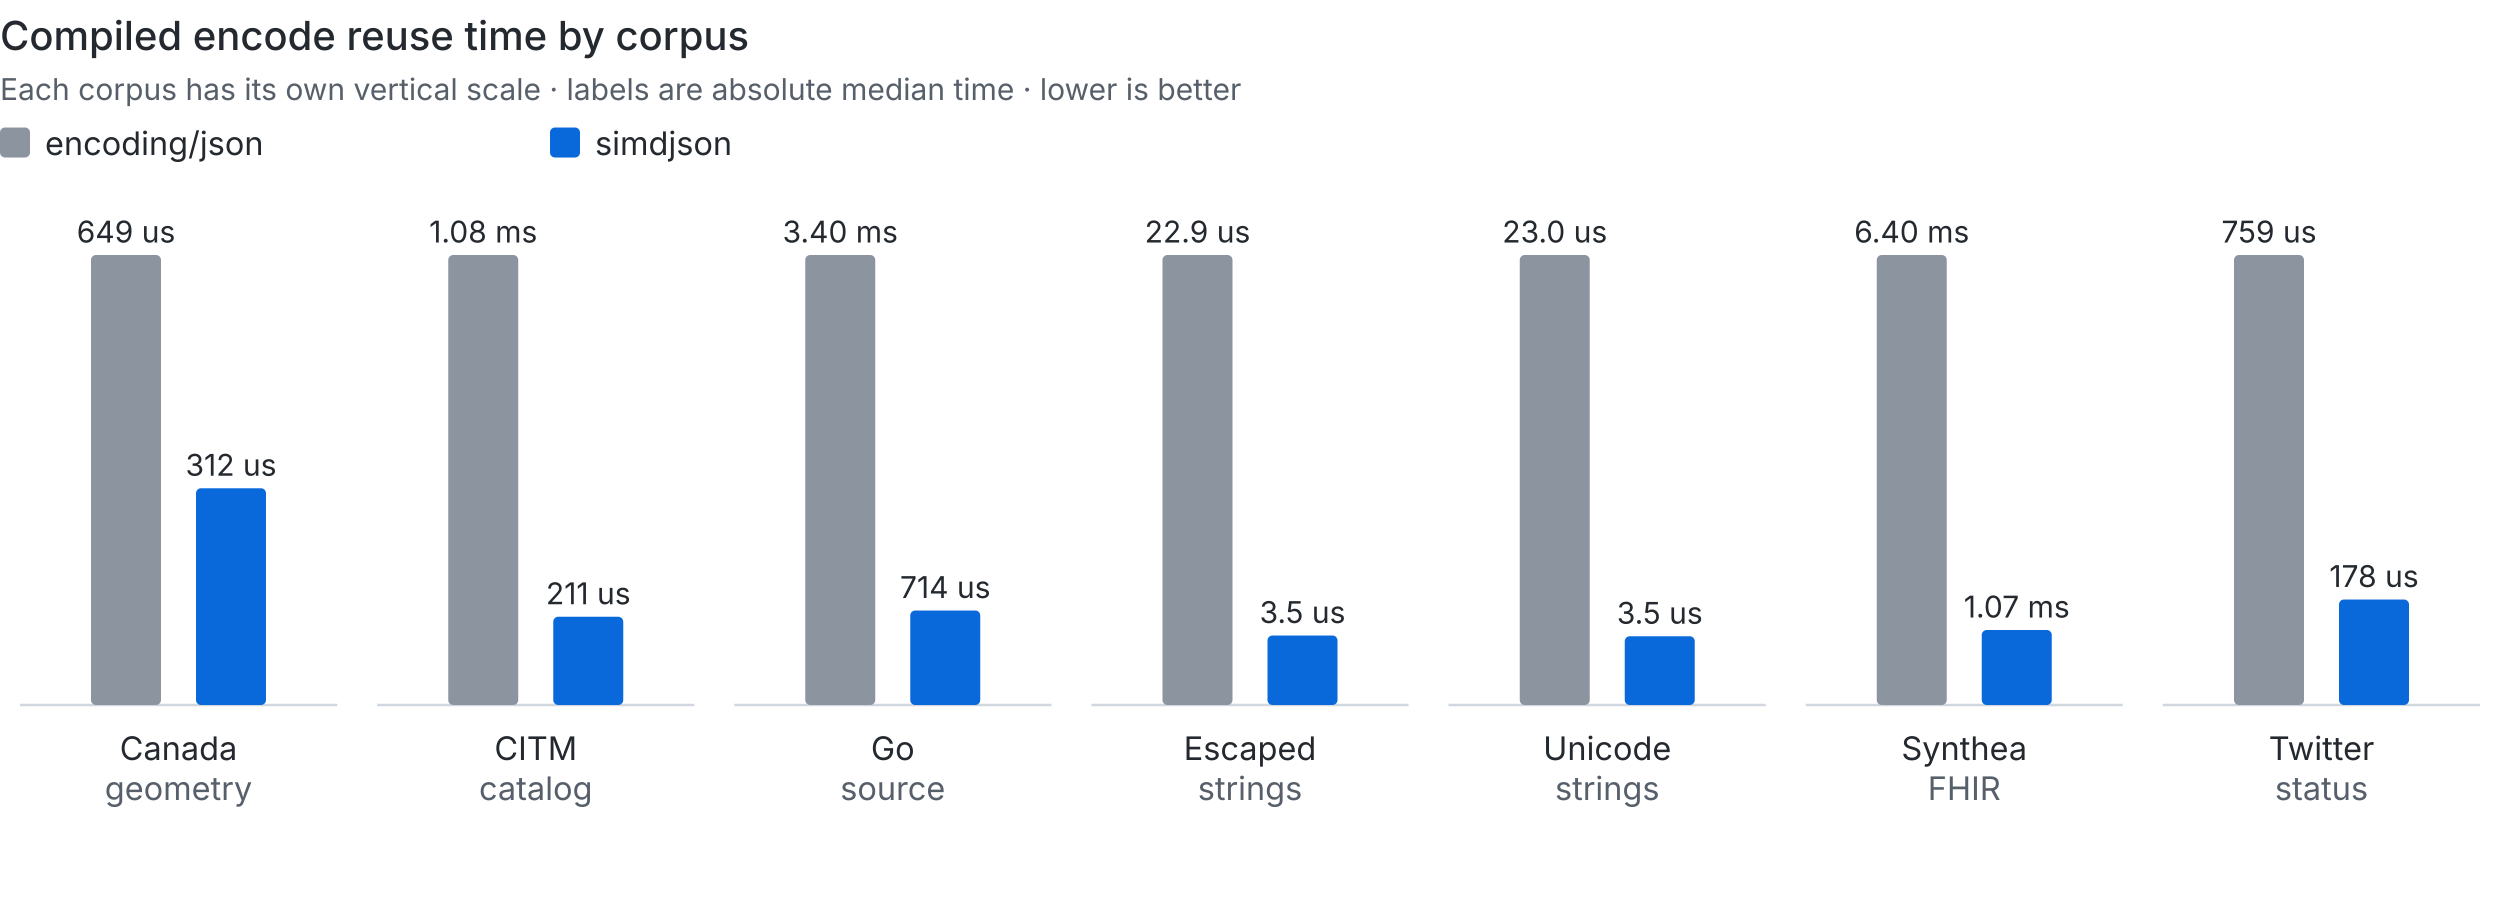
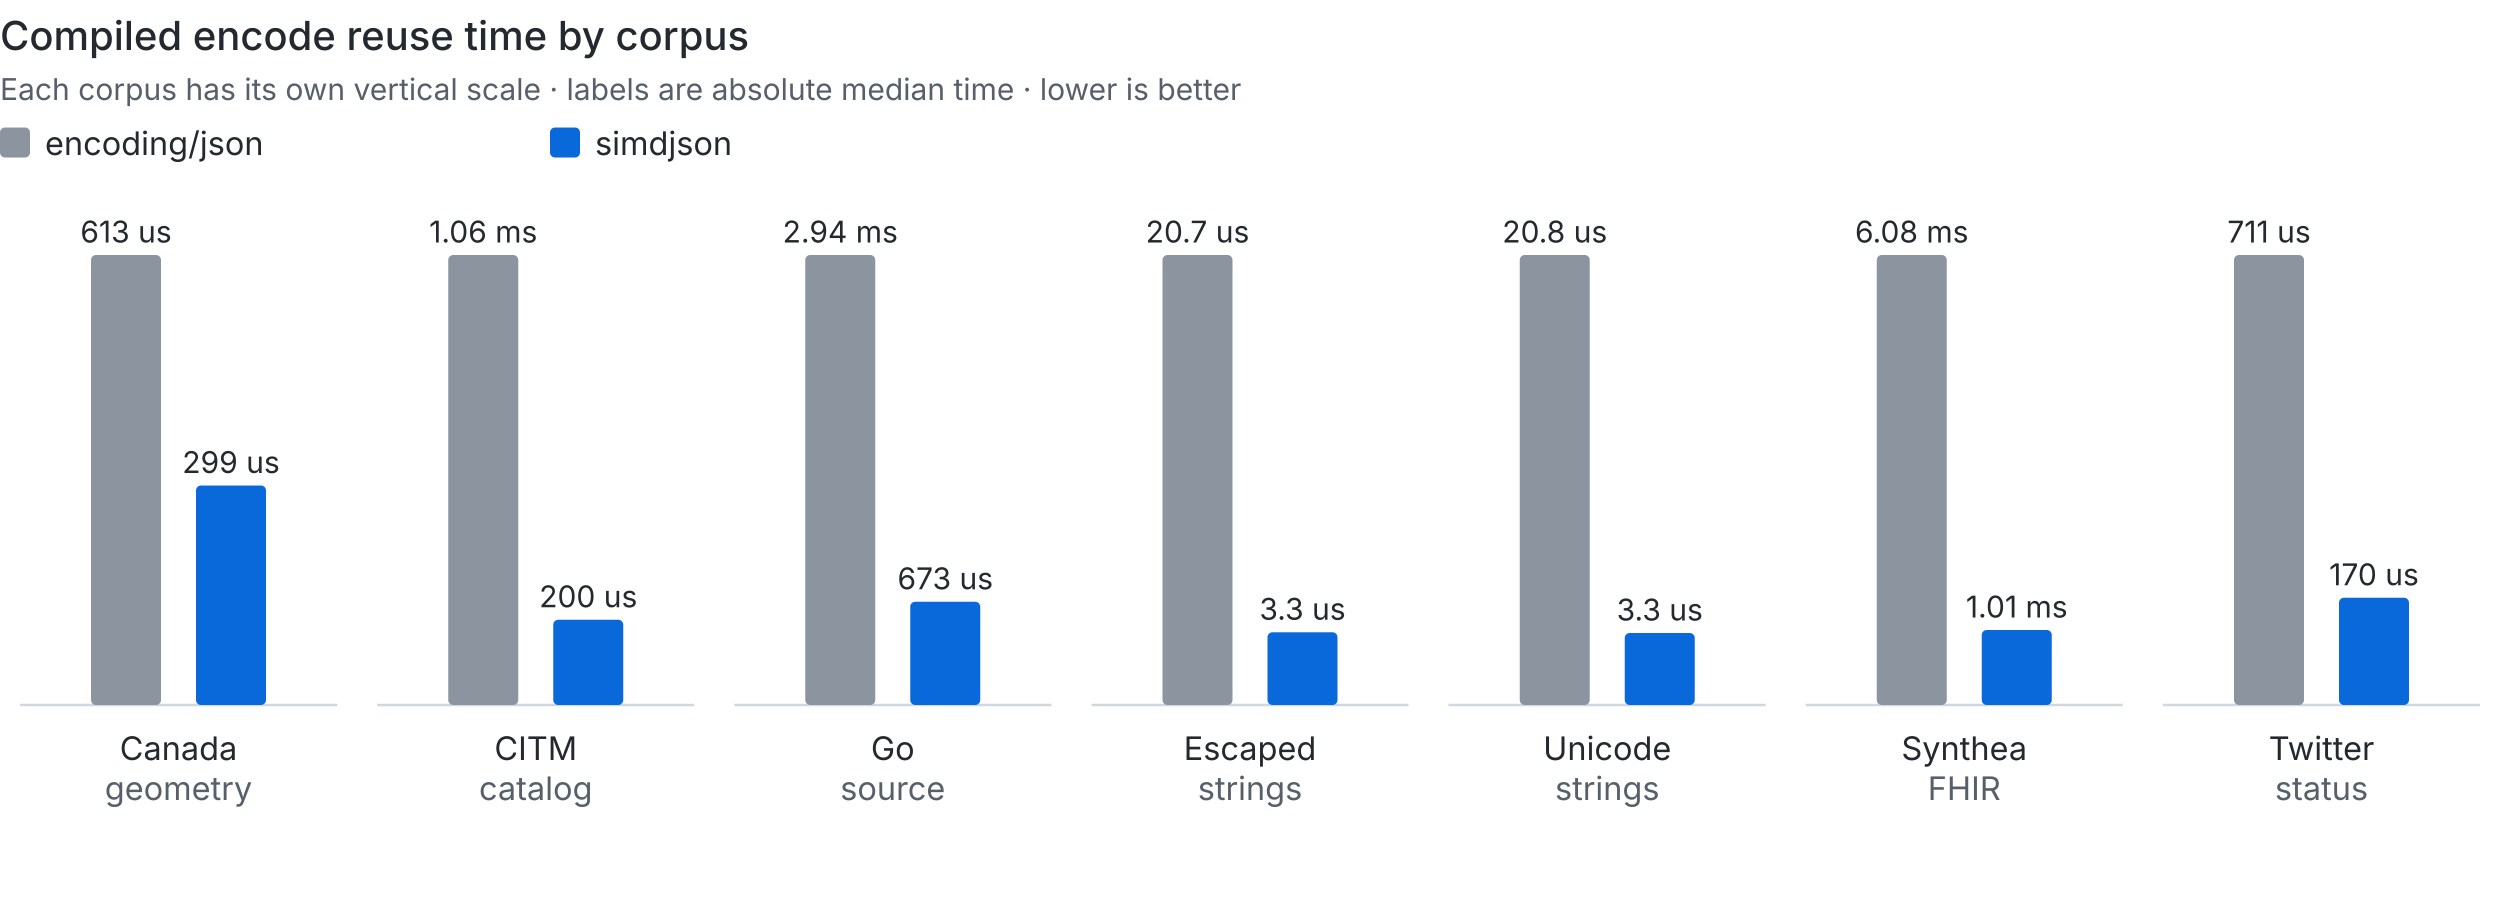
<svg xmlns="http://www.w3.org/2000/svg" width="1000" height="360" viewBox="0 0 1000 360" role="img" aria-labelledby="title desc">
  <style>
svg { color-scheme: light dark; }
text { fill:#24292f; font:13px -apple-system,BlinkMacSystemFont,"Segoe UI",sans-serif; }
.heading { font-size:16px; font-weight:500; } .note { font-size:12px; }
.muted { fill:#57606a; } .grid { stroke:#d0d7de; stroke-width:1; }
.baseline { stroke:#8c959f; stroke-width:2; }
.base { fill:#8c959f; } .s1 { fill:#0969da; } .s2 { fill:#8250df; } .s3 { fill:#1a7f37; }
.h1 { fill:#ddf4ff; } .h2 { fill:#b6e3ff; } .h3 { fill:#80ccff; } .h4 { fill:#54aeff; }
@media (prefers-color-scheme: dark) {
text { fill:#f0f6fc; } .muted { fill:#8c959f; } .grid { stroke:#30363d; } .baseline { stroke:#6e7681; }
.base { fill:#8c959f; } .s1 { fill:#58a6ff; } .s2 { fill:#bc8cff; } .s3 { fill:#3fb950; }
.h1 { fill:#102c44; } .h2 { fill:#123c5a; } .h3 { fill:#15557a; } .h4 { fill:#1f6feb; }
}
</style>
  <text class="heading" x="0" y="20">Compiled encode reuse time by corpus</text>
  <text class="muted note" x="0" y="40">Each corpus has its own vertical scale · labels are absolute median time · lower is better</text>
  <rect class="base" x="0" y="51" width="12" height="12" rx="2" />
  <text x="18" y="62">encoding/json</text>
  <rect class="s1" x="220" y="51" width="12" height="12" rx="2" />
  <text x="238" y="62">simdjson</text>
  <line class="grid" x1="8.0" y1="282" x2="134.9" y2="282" />
  <rect class="base" x="36.4" y="102.0" width="28" height="180.0" rx="2" />
-   <text class="note" x="50.4" y="97.0" text-anchor="middle">649 us</text>
-   <rect class="s1" x="78.4" y="195.3" width="28" height="86.7" rx="2" />
-   <text class="note" x="92.4" y="190.3" text-anchor="middle">312 us</text>
+   <text class="note" x="50.4" y="97.0" text-anchor="middle">613 us</text>
+   <rect class="s1" x="78.4" y="194.2" width="28" height="87.8" rx="2" />
+   <text class="note" x="92.4" y="189.2" text-anchor="middle">299 us</text>
  <text x="71.4" y="304" text-anchor="middle">Canada</text>
  <text class="muted" x="71.4" y="320" text-anchor="middle">geometry</text>
  <line class="grid" x1="150.9" y1="282" x2="277.7" y2="282" />
  <rect class="base" x="179.3" y="102.0" width="28" height="180.0" rx="2" />
-   <text class="note" x="193.3" y="97.0" text-anchor="middle">1.08 ms</text>
-   <rect class="s1" x="221.3" y="246.7" width="28" height="35.3" rx="2" />
-   <text class="note" x="235.3" y="241.7" text-anchor="middle">211 us</text>
+   <text class="note" x="193.3" y="97.0" text-anchor="middle">1.06 ms</text>
+   <rect class="s1" x="221.3" y="247.9" width="28" height="34.1" rx="2" />
+   <text class="note" x="235.3" y="242.9" text-anchor="middle">200 us</text>
  <text x="214.3" y="304" text-anchor="middle">CITM</text>
  <text class="muted" x="214.3" y="320" text-anchor="middle">catalog</text>
  <line class="grid" x1="293.7" y1="282" x2="420.6" y2="282" />
  <rect class="base" x="322.1" y="102.0" width="28" height="180.0" rx="2" />
-   <text class="note" x="336.1" y="97.0" text-anchor="middle">3.40 ms</text>
-   <rect class="s1" x="364.1" y="244.2" width="28" height="37.8" rx="2" />
-   <text class="note" x="378.1" y="239.2" text-anchor="middle">714 us</text>
+   <text class="note" x="336.1" y="97.0" text-anchor="middle">2.94 ms</text>
+   <rect class="s1" x="364.1" y="240.7" width="28" height="41.3" rx="2" />
+   <text class="note" x="378.1" y="235.7" text-anchor="middle">673 us</text>
  <text x="357.1" y="304" text-anchor="middle">Go</text>
  <text class="muted" x="357.1" y="320" text-anchor="middle">source</text>
  <line class="grid" x1="436.6" y1="282" x2="563.4" y2="282" />
  <rect class="base" x="465.0" y="102.0" width="28" height="180.0" rx="2" />
-   <text class="note" x="479.0" y="97.0" text-anchor="middle">22.9 us</text>
-   <rect class="s1" x="507.0" y="254.2" width="28" height="27.8" rx="2" />
-   <text class="note" x="521.0" y="249.2" text-anchor="middle">3.5 us</text>
+   <text class="note" x="479.0" y="97.0" text-anchor="middle">20.7 us</text>
+   <rect class="s1" x="507.0" y="252.9" width="28" height="29.1" rx="2" />
+   <text class="note" x="521.0" y="247.9" text-anchor="middle">3.3 us</text>
  <text x="500.0" y="304" text-anchor="middle">Escaped</text>
  <text class="muted" x="500.0" y="320" text-anchor="middle">strings</text>
  <line class="grid" x1="579.4" y1="282" x2="706.3" y2="282" />
  <rect class="base" x="607.9" y="102.0" width="28" height="180.0" rx="2" />
-   <text class="note" x="621.9" y="97.0" text-anchor="middle">23.0 us</text>
-   <rect class="s1" x="649.9" y="254.5" width="28" height="27.5" rx="2" />
-   <text class="note" x="663.9" y="249.5" text-anchor="middle">3.5 us</text>
+   <text class="note" x="621.9" y="97.0" text-anchor="middle">20.8 us</text>
+   <rect class="s1" x="649.9" y="253.2" width="28" height="28.8" rx="2" />
+   <text class="note" x="663.9" y="248.2" text-anchor="middle">3.3 us</text>
  <text x="642.9" y="304" text-anchor="middle">Unicode</text>
  <text class="muted" x="642.9" y="320" text-anchor="middle">strings</text>
  <line class="grid" x1="722.3" y1="282" x2="849.1" y2="282" />
  <rect class="base" x="750.7" y="102.0" width="28" height="180.0" rx="2" />
-   <text class="note" x="764.7" y="97.0" text-anchor="middle">6.40 ms</text>
+   <text class="note" x="764.7" y="97.0" text-anchor="middle">6.08 ms</text>
  <rect class="s1" x="792.7" y="252.0" width="28" height="30.0" rx="2" />
-   <text class="note" x="806.7" y="247.0" text-anchor="middle">1.07 ms</text>
+   <text class="note" x="806.7" y="247.0" text-anchor="middle">1.01 ms</text>
  <text x="785.7" y="304" text-anchor="middle">Synthea</text>
  <text class="muted" x="785.7" y="320" text-anchor="middle">FHIR</text>
  <line class="grid" x1="865.1" y1="282" x2="992.0" y2="282" />
  <rect class="base" x="893.6" y="102.0" width="28" height="180.0" rx="2" />
-   <text class="note" x="907.6" y="97.0" text-anchor="middle">759 us</text>
-   <rect class="s1" x="935.6" y="239.8" width="28" height="42.2" rx="2" />
-   <text class="note" x="949.6" y="234.8" text-anchor="middle">178 us</text>
+   <text class="note" x="907.6" y="97.0" text-anchor="middle">711 us</text>
+   <rect class="s1" x="935.6" y="239.1" width="28" height="42.9" rx="2" />
+   <text class="note" x="949.6" y="234.1" text-anchor="middle">170 us</text>
  <text x="928.6" y="304" text-anchor="middle">Twitter</text>
  <text class="muted" x="928.6" y="320" text-anchor="middle">status</text>
</svg>
